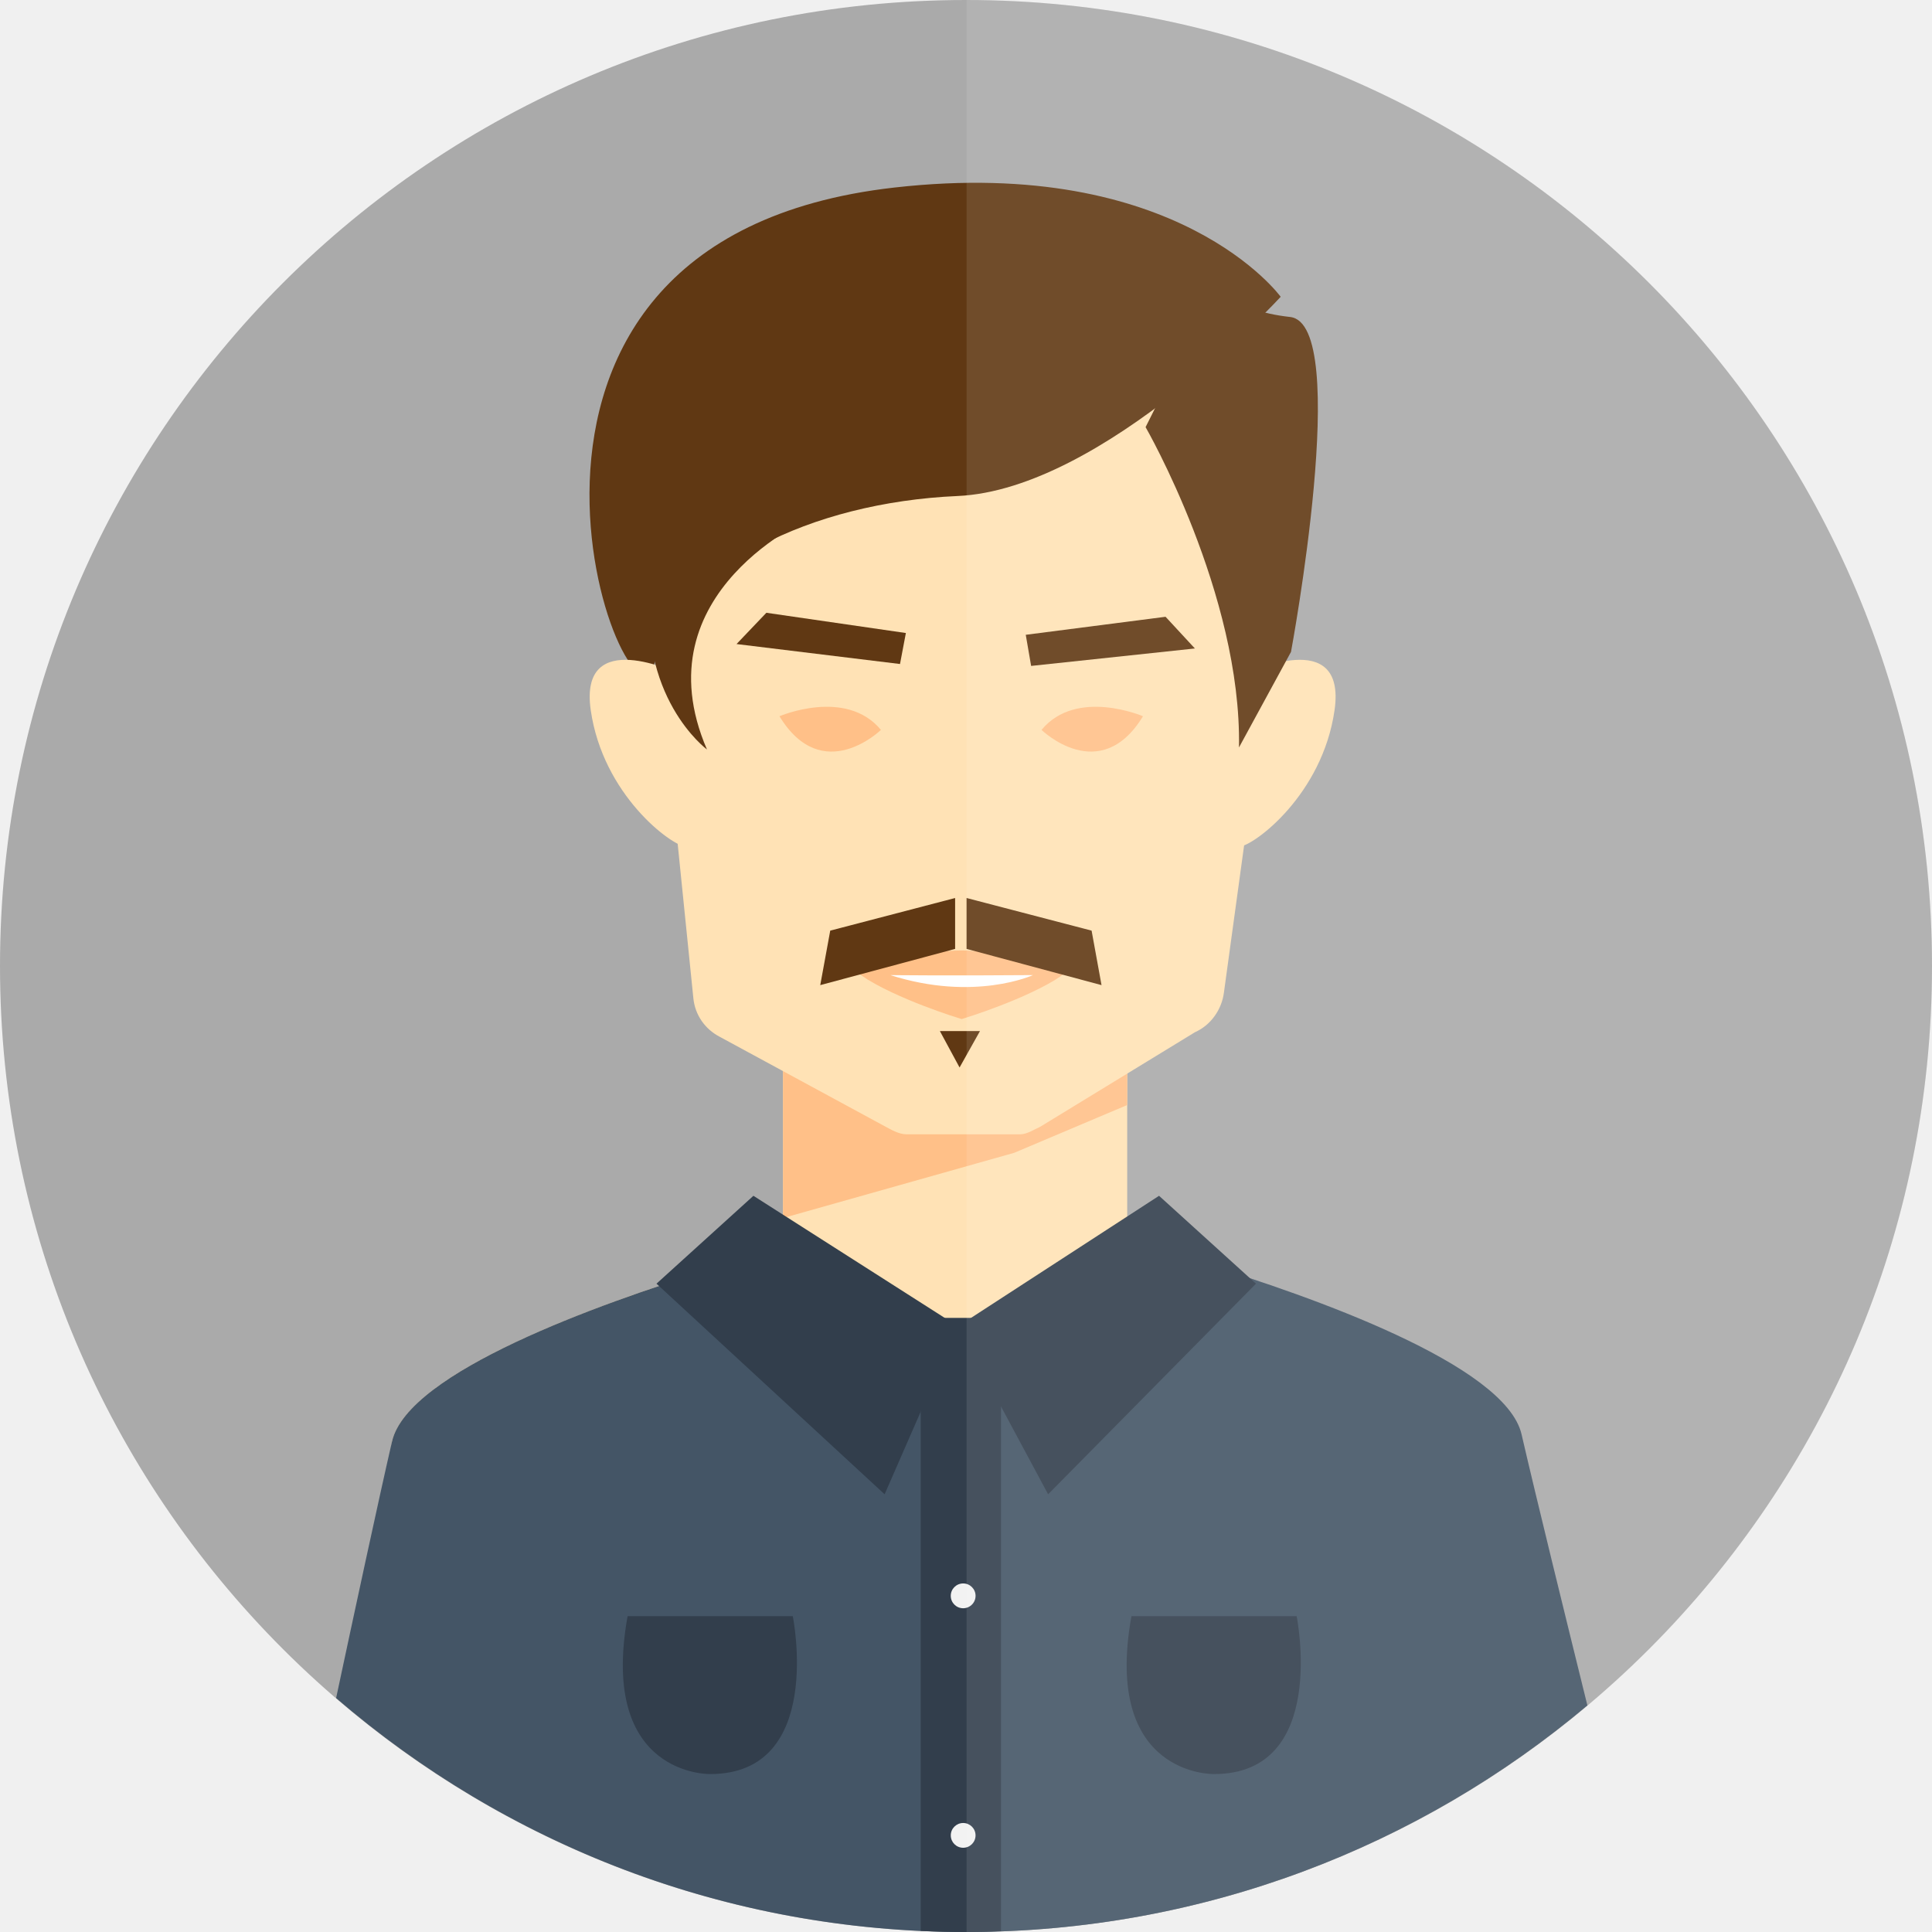
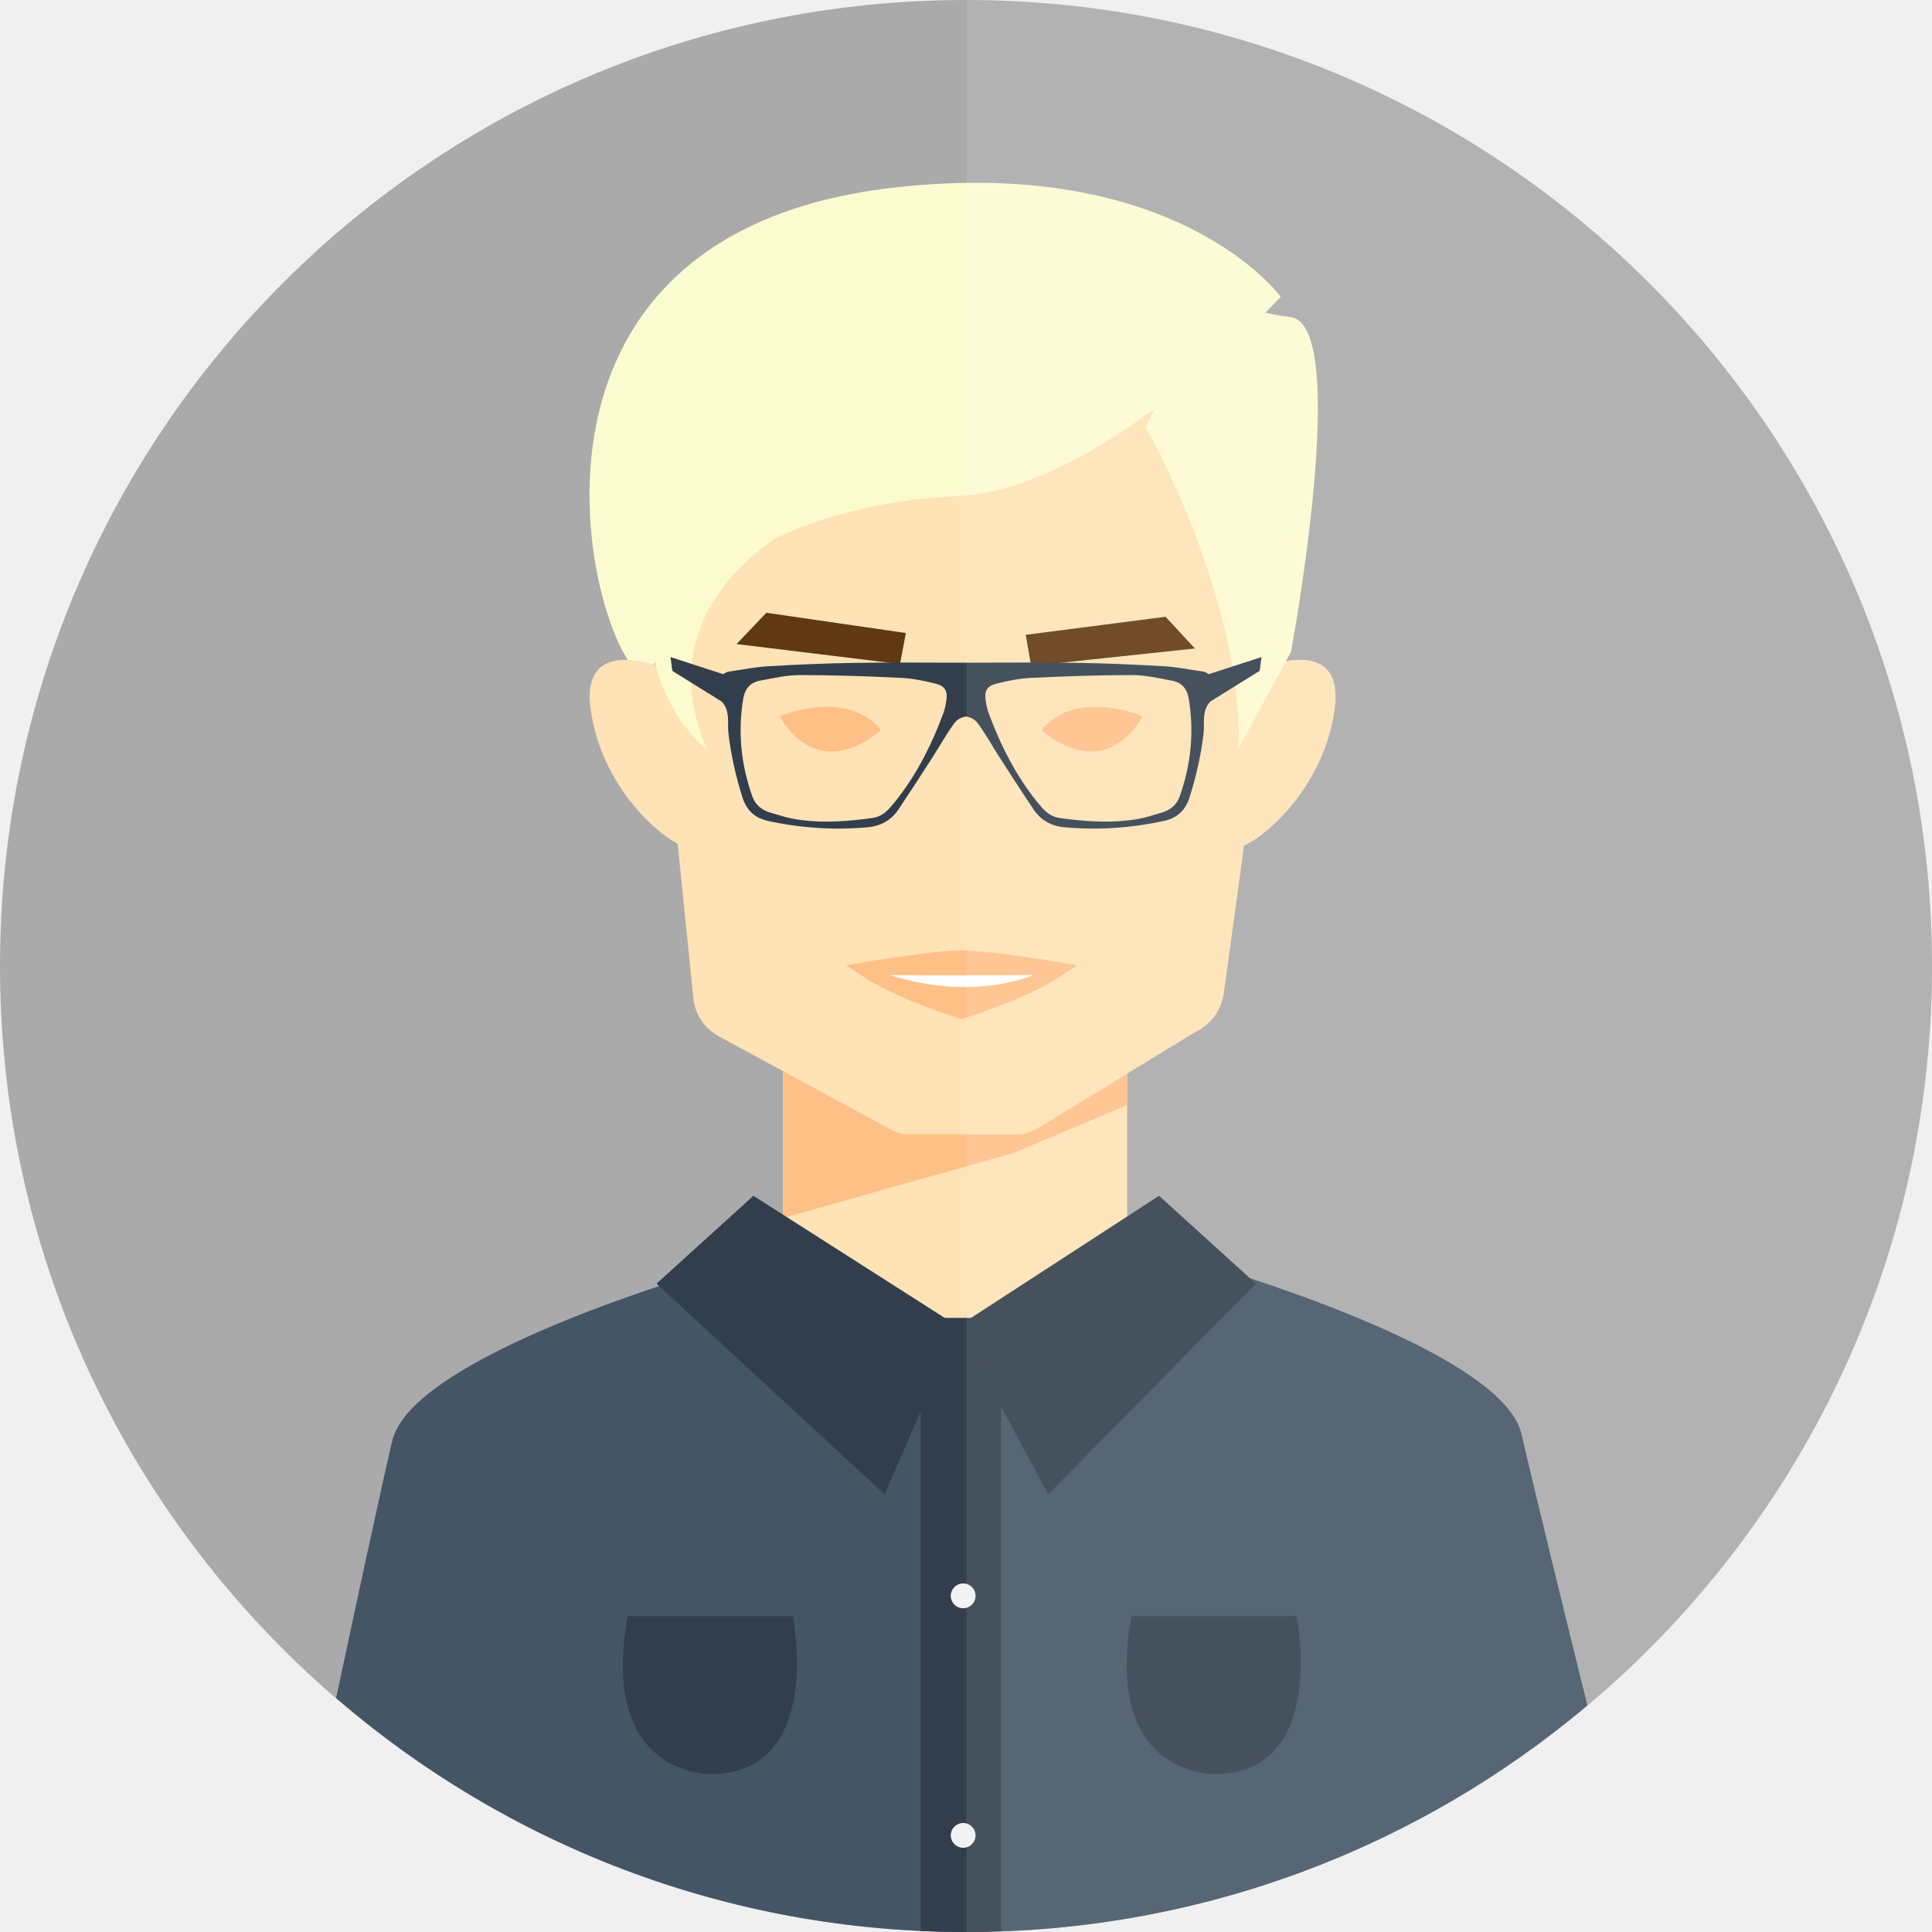
<svg xmlns="http://www.w3.org/2000/svg" version="1.1" id="avatar-developer" x="0px" y="0px" width="100px" height="100px" viewBox="0 0 100 100" style="enable-background:new 0 0 100 100;" xml:space="preserve">
  <style type="text/css">
- 	
- 		.st0{fill:#AAAAAA;}
- 		.st1{fill:#FFC088;stroke:#FFC088;stroke-width:0.75;}
- 		.st2{fill:#F2F2F2;}
- 		.st3{display:inline;fill:#603813;}
- 		.st4{display:inline;fill:#FFC088;}
- 		.st5{display:inline;fill:#FFE2B5;}
- 		.st6{opacity:0.1;fill:#FFFFFF;enable-background:new;}
- 		.st7{fill:#603813;}
- 		.st8{fill:#FFC088;}
- 		.st9{fill:#FFE2B5;}
- 		.st10{fill:#FFFFFF;}
- 		.st11{display:inline;}
- 		.st12{fill:#323E4C;}
- 		.st14{display:none;}
- 		.st15{fill:#445566;}
- 	
- 	</style>
+ 
+ 	.st0{fill:#AAAAAA;}
+ 	.st1{fill:#F2F2F2;}
+ 	.st2{fill:#FFC088;stroke:#FFC088;stroke-width:0.75;}
+ 	.st3{opacity:0.1;fill:#FFFFFF;enable-background:new;}
+ 	.st4{fill:#FCFBD0;}
+ 	.st5{fill:#603813;}
+ 	.st6{fill:#FFC088;}
+ 	.st7{fill:#FFE2B5;}
+ 	.st8{fill:#FFFFFF;}
+ 	.st9{fill:#323E4C;}
+ 	.st10{fill:#445566;}
+ 
+ </style>
  <circle class="st0" cx="50" cy="50" r="50" />
-   <path class="st9" d="M78.784,74.602C77.62,69.56,58.344,64.628,58.344,64.628v-9.479h-8.313   h-9.5v9.479c0,0-19.073,4.932-20.237,9.974c-1.163,5.042,29.737,23.929,29.737,23.929   S79.948,79.644,78.784,74.602z" />
-   <path class="st15" d="M49.999,100.001c12.253,0,23.469-4.414,32.164-11.729   c-1.065-4.308-2.666-10.82-3.407-14.032c-0.831-3.599-10.866-7.14-16.549-8.873   c-0.379-0.012-0.756-0.018-1.132-0.012l-11.045,3.867l-11.883-3.505   c-0.495-0.007-0.993,0.006-1.492,0.027c-5.64,1.738-15.534,5.269-16.362,8.857   c-0.699,3.032-1.982,9.007-2.896,13.291   C26.152,95.432,37.539,100.001,49.999,100.001z" />
-   <polygon class="st8" points="58.344,57.196 52.493,59.67 40.53,63.045 40.53,55.149   58.344,55.149 " />
-   <g class="st14">
-     <path class="st5" d="M69.851,70.363c0,0-8.708-4.232-7.649,3.176    c1.058,7.408,7.034,11.818,8.279,11.906S69.851,70.363,69.851,70.363z" />
-     <path class="st5" d="M119.388,70.363c0,0,8.71-4.232,7.651,3.176s-7.035,11.818-8.281,11.906    C117.514,85.533,119.388,70.363,119.388,70.363z" />
-     <path class="st3" d="M119.91,48.448L119.91,48.448 M119.891,43.29h-0.002H70.365    c-1.218,0-2.379,0.818-3.197,1.725c-0.816,0.902-1.213,2.263-1.09,3.474    l5.066,50.032c0.146,1.439,1.006,2.748,2.289,3.42l14.297,7.673    c0.617,0.322,1.303,0.677,2,0.677h9.893c0.602,0,1.197-0.293,1.745-0.535    l13.495-7.285c1.373-0.608,2.33-1.93,2.525-3.418l6.754-50.131    c0.037-0.227,0.057-0.771,0.057-1.008    C124.199,45.534,122.271,43.29,119.891,43.29L119.891,43.29z" />
-     <g class="st11">
-       <path class="st9" d="M94.482,104.457c-0.349,0-5.443,2.507-5.753,2.345l-14.298-7.11     c-0.641-0.334-1.07-0.781-1.144-1.502l-5.067-49.862     c-0.061-0.607,0.138-1.542,0.545-1.993c0.41-0.452,0.99-1.044,1.6-1.044     h49.523c0.621,0,1.21,0.648,1.619,1.115c0.409,0.465,0.598,1.276,0.517,1.89     l-6.771,50.95c-0.098,0.744-0.577,1.431-1.264,1.735l-13.494,5.858     C100.221,106.96,94.482,104.457,94.482,104.457z" />
-     </g>
-     <g class="st11">
-       <path class="st1" d="M94.532,95.127c-2.476,0-8.417,1.014-8.417,1.014     c2.971,2.01,8.417,3.674,8.417,3.674s5.444-1.664,8.415-3.674     C102.947,96.141,97.008,95.127,94.532,95.127z" />
-       <path class="st10" d="M88.314,96.645c0,0,4.952,0.061,12.436,0     C100.75,96.645,95.652,98.987,88.314,96.645z" />
-     </g>
-     <path class="st3" d="M108.457,103.978c-0.708-5.442-2.666-9.36-5.82-11.642    c-3.509-2.541-13.094-2.562-16.822,0.163c-3.156,2.306-5.107,6.169-5.799,11.479    c-0.064,0.503,0.289,0.964,0.791,1.028c0.041,0.006,0.082,0.008,0.12,0.008    c0.454,0,0.849-0.336,0.909-0.799c0.621-4.779,2.318-8.218,5.04-10.219    c3.45-2.535,11.442-2.521,14.686-0.174c2.728,1.974,4.437,5.47,5.077,10.393    c0.059,0.463,0.454,0.799,0.908,0.799c0.039,0,0.079-0.002,0.119-0.008    C108.168,104.941,108.522,104.48,108.457,103.978z" />
-     <path class="st3" d="M66.51,52.948c0,0-7.749-35.817,43.615-27.731    c0,0,14.729,3.159,15.084-2.615c0,0,4.906,6.741-2.184,13.064    c0,0,9.828,1.271,11.969-2.301c0,0-1.421,10.292-10.852,16.471    C114.712,56.014,99.82,62.571,66.51,52.948z" />
-     <path class="st4" d="M110.858,73.848c0,0-5.793-2.495-8.844,1.188    C102.015,75.036,107.107,79.998,110.858,73.848z" />
-     <path class="st4" d="M79.086,73.848c0,0,5.793-2.495,8.844,1.188    C87.93,75.036,82.837,79.998,79.086,73.848z" />
-   </g>
-   <path class="st9" d="M64.845,21.854L64.845,21.854 M64.833,19.522h-0.001H35.425   c-0.724,0-1.413,0.12-1.897,0.657c-0.486,0.536-0.72,1.161-0.647,1.88   l3.008,29.617c0.087,0.855,0.597,1.587,1.358,1.985l8.49,4.603   c0.366,0.191,0.773,0.448,1.187,0.448h5.876c0.356,0,0.709-0.243,1.035-0.387   l8.013-4.896c0.816-0.362,1.385-1.162,1.501-2.047l4.01-29.241   c0.021-0.135,0.033-0.097,0.033-0.237C67.391,20.492,66.246,19.522,64.833,19.522   L64.833,19.522z" />
-   <path class="st9" d="M46.923,56.932c-0.206,0-0.409,0.033-0.593-0.062l-8.49-4.406   c-0.381-0.198-0.636-0.555-0.679-0.981l-3.009-29.654   c-0.037-0.36,0.081-0.87,0.324-1.139c0.242-0.268,0.586-0.572,0.948-0.572   h29.407c0.368,0,0.718,0.315,0.962,0.593c0.242,0.276,0.354,0.724,0.306,1.088   l-4.02,30.237c-0.06,0.442-0.343,0.84-0.75,1.021l-8.013,3.84   c-0.164,0.071-0.34,0.036-0.519,0.036H46.923z" />
-   <path class="st1" d="M49.775,49.571c-1.471,0-4.997,0.602-4.997,0.602   c1.763,1.193,4.997,2.182,4.997,2.182s3.233-0.988,4.997-2.182   C54.772,50.173,51.244,49.571,49.775,49.571z" />
-   <path class="st10" d="M46.083,50.471c0,0,2.94,0.037,7.384,0   C53.467,50.471,50.44,51.862,46.083,50.471z" />
-   <polygon class="st7" points="39.667,31.717 46.888,32.765 46.584,34.369 38.123,33.336   " />
-   <polygon class="st7" points="60.329,31.924 53.093,32.857 53.371,34.468 61.847,33.565   " />
-   <path class="st7" d="M66.288,15.362c0,0-9.154,9.979-16.731,10.312   c-7.576,0.333-14.431,3.66-15.679,8.649   c-1.246,4.99-11.836-21.872,12.416-24.616   C60.99,8.043,66.288,15.362,66.288,15.362z" />
-   <path class="st9" d="M35.12,34.867c0,0-5.172-2.515-4.544,1.885   c0.628,4.398,4.177,7.018,4.917,7.069C36.232,43.875,35.12,34.867,35.12,34.867z" />
-   <path class="st9" d="M64.534,34.867c0,0,5.171-2.515,4.543,1.885   c-0.628,4.398-4.177,7.018-4.917,7.069C63.421,43.875,64.534,34.867,64.534,34.867z" />
-   <path class="st7" d="M63.57,14.803c0,0,0,1.247,3.207,1.604   c3.206,0.355,0.045,17.335,0.045,17.335l-2.693,4.947   c0.146-7.938-4.834-16.581-4.834-16.581S62.813,14.959,63.57,14.803z" />
-   <polygon class="st7" points="49.437,46.481 42.973,48.169 42.456,50.99 49.437,49.115  " />
-   <polygon class="st7" points="50.03,46.481 56.501,48.169 57.015,50.99 50.03,49.115  " />
-   <polygon class="st7" points="48.648,53.368 49.667,55.253 50.723,53.368  " />
-   <path class="st7" d="M42.046,26.762c0,0-8.983,3.85-5.454,12.031   c0,0-3.689-2.727-2.888-8.822" />
-   <path class="st8" d="M59.161,37.073c0,0-3.44-1.481-5.252,0.706   C53.909,37.779,56.934,40.726,59.161,37.073z" />
-   <path class="st8" d="M40.345,37.073c0,0,3.44-1.481,5.252,0.706    C45.597,37.779,42.572,40.726,40.345,37.073z" />
-   <path class="st12" d="M47.655,99.941c0.777,0.036,1.558,0.06,2.344,0.06   c0.608,0,1.211-0.024,1.813-0.046V68.214h-4.157V99.941z" />
-   <circle class="st2" cx="49.853" cy="82.601" r="0.642" />
-   <circle class="st2" cx="49.853" cy="94.999" r="0.641" />
-   <polygon class="st12" points="38.997,61.894 33.98,66.443 45.788,77.344 49.585,68.652 " />
-   <polygon class="st12" points="59.992,61.894 65.009,66.443 54.251,77.344 49.585,68.652 " />
-   <path class="st12" d="M58.563,83.652h8.551c0,0,1.666,8.173-4.275,8.173   C62.839,91.825,57.069,91.965,58.563,83.652z" />
-   <path class="st12" d="M32.484,83.652h8.55c0,0,1.667,8.173-4.274,8.173   C36.76,91.825,30.99,91.965,32.484,83.652z" />
-   <path class="st6" d="M50.03,0v100C77.631,99.982,100,77.604,100,50S77.631,0.018,50.03,0z" />
+   <path class="st7" d="M78.784,74.602C77.62,69.56,58.344,64.628,58.344,64.628v-9.479h-8.313  h-9.5v9.479c0,0-19.073,4.932-20.237,9.974c-1.163,5.042,29.737,23.929,29.737,23.929  S79.948,79.644,78.784,74.602z" />
+   <path class="st10" d="M49.999,100.001c12.253,0,23.469-4.414,32.164-11.729  c-1.065-4.308-2.666-10.82-3.407-14.032c-0.831-3.599-10.866-7.14-16.549-8.873  c-0.379-0.012-0.756-0.018-1.132-0.012l-11.045,3.867l-11.883-3.505  c-0.495-0.007-0.993,0.006-1.492,0.027c-5.64,1.738-15.534,5.269-16.362,8.857  c-0.699,3.032-1.982,9.007-2.896,13.291  C26.152,95.432,37.539,100.001,49.999,100.001z" />
+   <polygon class="st6" points="58.344,57.196 52.493,59.67 40.53,63.045 40.53,55.149   58.344,55.149 " />
+   <path class="st7" d="M64.845,21.854L64.845,21.854 M64.833,19.522h-0.001H35.425  c-0.724,0-1.413,0.12-1.897,0.657c-0.486,0.536-0.72,1.161-0.647,1.88  l3.008,29.617c0.087,0.855,0.597,1.587,1.358,1.985l8.49,4.603  c0.366,0.191,0.773,0.448,1.187,0.448h5.876c0.356,0,0.709-0.243,1.035-0.387  l8.013-4.896c0.816-0.362,1.385-1.162,1.501-2.047l4.01-29.241  c0.021-0.135,0.033-0.097,0.033-0.237C67.391,20.492,66.246,19.522,64.833,19.522  L64.833,19.522z" />
+   <path class="st7" d="M46.923,56.932c-0.206,0-0.409,0.033-0.593-0.062l-8.49-4.406  c-0.381-0.198-0.636-0.555-0.679-0.981l-3.009-29.654  c-0.037-0.36,0.081-0.87,0.324-1.139c0.242-0.268,0.586-0.572,0.948-0.572  h29.407c0.368,0,0.718,0.315,0.962,0.593c0.242,0.276,0.354,0.724,0.306,1.088  l-4.02,30.237c-0.06,0.442-0.343,0.84-0.75,1.021l-8.013,3.84  c-0.164,0.071-0.34,0.036-0.519,0.036H46.923z" />
+   <path class="st2" d="M49.775,49.571c-1.471,0-4.997,0.602-4.997,0.602  c1.763,1.193,4.997,2.182,4.997,2.182s3.233-0.988,4.997-2.182  C54.772,50.173,51.244,49.571,49.775,49.571z" />
+   <path class="st8" d="M46.083,50.471c0,0,2.94,0.037,7.384,0  C53.467,50.471,50.44,51.862,46.083,50.471z" />
+   <polygon class="st5" points="39.667,31.717 46.888,32.765 46.584,34.369 38.123,33.336 " />
+   <polygon class="st5" points="60.329,31.924 53.093,32.857 53.371,34.468 61.847,33.565 " />
+   <path class="st4" d="M66.288,15.362c0,0-9.154,9.979-16.731,10.312  c-7.576,0.333-14.431,3.66-15.679,8.649  c-1.246,4.99-11.836-21.872,12.416-24.616  C60.99,8.043,66.288,15.362,66.288,15.362z" />
+   <path class="st7" d="M35.12,34.867c0,0-5.172-2.515-4.544,1.885  c0.628,4.398,4.177,7.018,4.917,7.069C36.232,43.875,35.12,34.867,35.12,34.867z" />
+   <path class="st7" d="M64.534,34.867c0,0,5.171-2.515,4.543,1.885  c-0.628,4.398-4.177,7.018-4.917,7.069C63.421,43.875,64.534,34.867,64.534,34.867z" />
+   <path class="st4" d="M63.57,14.803c0,0,0,1.247,3.207,1.604  c3.206,0.355,0.045,17.335,0.045,17.335l-2.693,4.947  c0.146-7.938-4.834-16.581-4.834-16.581S62.813,14.959,63.57,14.803z" />
+   <path class="st4" d="M42.046,26.762c0,0-8.983,3.85-5.454,12.031  c0,0-3.689-2.727-2.888-8.822" />
+   <path class="st6" d="M59.161,37.073c0,0-3.44-1.481-5.252,0.706  C53.909,37.779,56.934,40.726,59.161,37.073z" />
+   <path class="st6" d="M40.345,37.073c0,0,3.44-1.481,5.252,0.706  C45.597,37.779,42.572,40.726,40.345,37.073z" />
+   <path class="st9" d="M62.555,34.898C62.476,34.818,62.359,34.771,62.212,34.75  c-0.657-0.09-1.31-0.229-1.968-0.266c-1.52-0.088-3.04-0.154-4.562-0.176  C53.788,34.279,51.895,34.301,50,34.301s-3.788-0.021-5.682,0.008  c-1.523,0.021-3.043,0.088-4.562,0.176c-0.658,0.037-1.311,0.176-1.968,0.266  c-0.147,0.021-0.264,0.068-0.343,0.148l-2.741-0.889l0.096,0.713l2.56,1.594  c0.449,0.482,0.279,1.105,0.346,1.662c0.133,1.123,0.385,2.215,0.722,3.291  c0.209,0.658,0.625,1.066,1.313,1.217c1.709,0.375,3.434,0.49,5.177,0.332  c0.67-0.062,1.209-0.363,1.583-0.918c0.597-0.891,1.178-1.791,1.758-2.691  c0.389-0.598,0.725-1.232,1.154-1.797C49.549,37.232,49.766,37.123,50,37.084  c0.234,0.039,0.451,0.148,0.588,0.328c0.43,0.564,0.766,1.199,1.154,1.797  C52.322,40.109,52.903,41.01,53.5,41.9c0.374,0.555,0.912,0.855,1.583,0.918  c1.743,0.158,3.468,0.043,5.177-0.332c0.688-0.15,1.104-0.559,1.313-1.217  c0.337-1.076,0.589-2.168,0.722-3.291c0.066-0.557-0.104-1.18,0.346-1.662  l2.56-1.594l0.096-0.713L62.555,34.898z M48.979,36.283  c-0.033,0.217-0.078,0.438-0.154,0.643c-0.655,1.754-1.495,3.406-2.723,4.84  c-0.25,0.293-0.541,0.512-0.918,0.568c-0.705,0.105-2.059,0.258-3.199,0.164  c-1.142-0.094-1.428-0.246-2.121-0.441c-0.402-0.113-0.76-0.379-0.914-0.811  c-0.596-1.654-0.768-3.352-0.479-5.092c0.084-0.51,0.373-0.832,0.861-0.922  c0.692-0.129,1.392-0.291,2.087-0.291c1.735,0,3.47,0.062,5.204,0.145  c0.604,0.027,1.211,0.15,1.799,0.299C48.93,35.512,49.057,35.77,48.979,36.283z   M61.051,41.246c-0.154,0.432-0.512,0.697-0.914,0.811  c-0.693,0.195-0.979,0.348-2.121,0.441c-1.141,0.094-2.494-0.059-3.199-0.164  c-0.377-0.057-0.668-0.275-0.918-0.568c-1.228-1.434-2.067-3.086-2.723-4.84  C51.1,36.721,51.055,36.5,51.021,36.283c-0.078-0.514,0.049-0.771,0.557-0.898  c0.588-0.148,1.195-0.271,1.799-0.299c1.734-0.082,3.469-0.145,5.204-0.145  c0.695,0,1.395,0.162,2.087,0.291c0.488,0.09,0.777,0.412,0.861,0.922  C61.818,37.895,61.646,39.592,61.051,41.246z" />
+   <path class="st9" d="M47.655,99.941c0.777,0.036,1.558,0.06,2.344,0.06  c0.608,0,1.211-0.024,1.813-0.046V68.214h-4.157V99.941z" />
+   <circle class="st1" cx="49.853" cy="82.601" r="0.642" />
+   <circle class="st1" cx="49.853" cy="94.999" r="0.641" />
+   <polygon class="st9" points="38.997,61.894 33.98,66.443 45.788,77.344 49.585,68.652 " />
+   <polygon class="st9" points="59.992,61.894 65.009,66.443 54.251,77.344 49.585,68.652 " />
+   <path class="st9" d="M58.563,83.652h8.551c0,0,1.666,8.173-4.275,8.173  C62.839,91.825,57.069,91.965,58.563,83.652z" />
+   <path class="st9" d="M32.484,83.652h8.55c0,0,1.667,8.173-4.274,8.173  C36.76,91.825,30.99,91.965,32.484,83.652z" />
+   <path class="st3" d="M50.03,0v100C77.631,99.982,100,77.604,100,50S77.631,0.018,50.03,0z" />
</svg>
